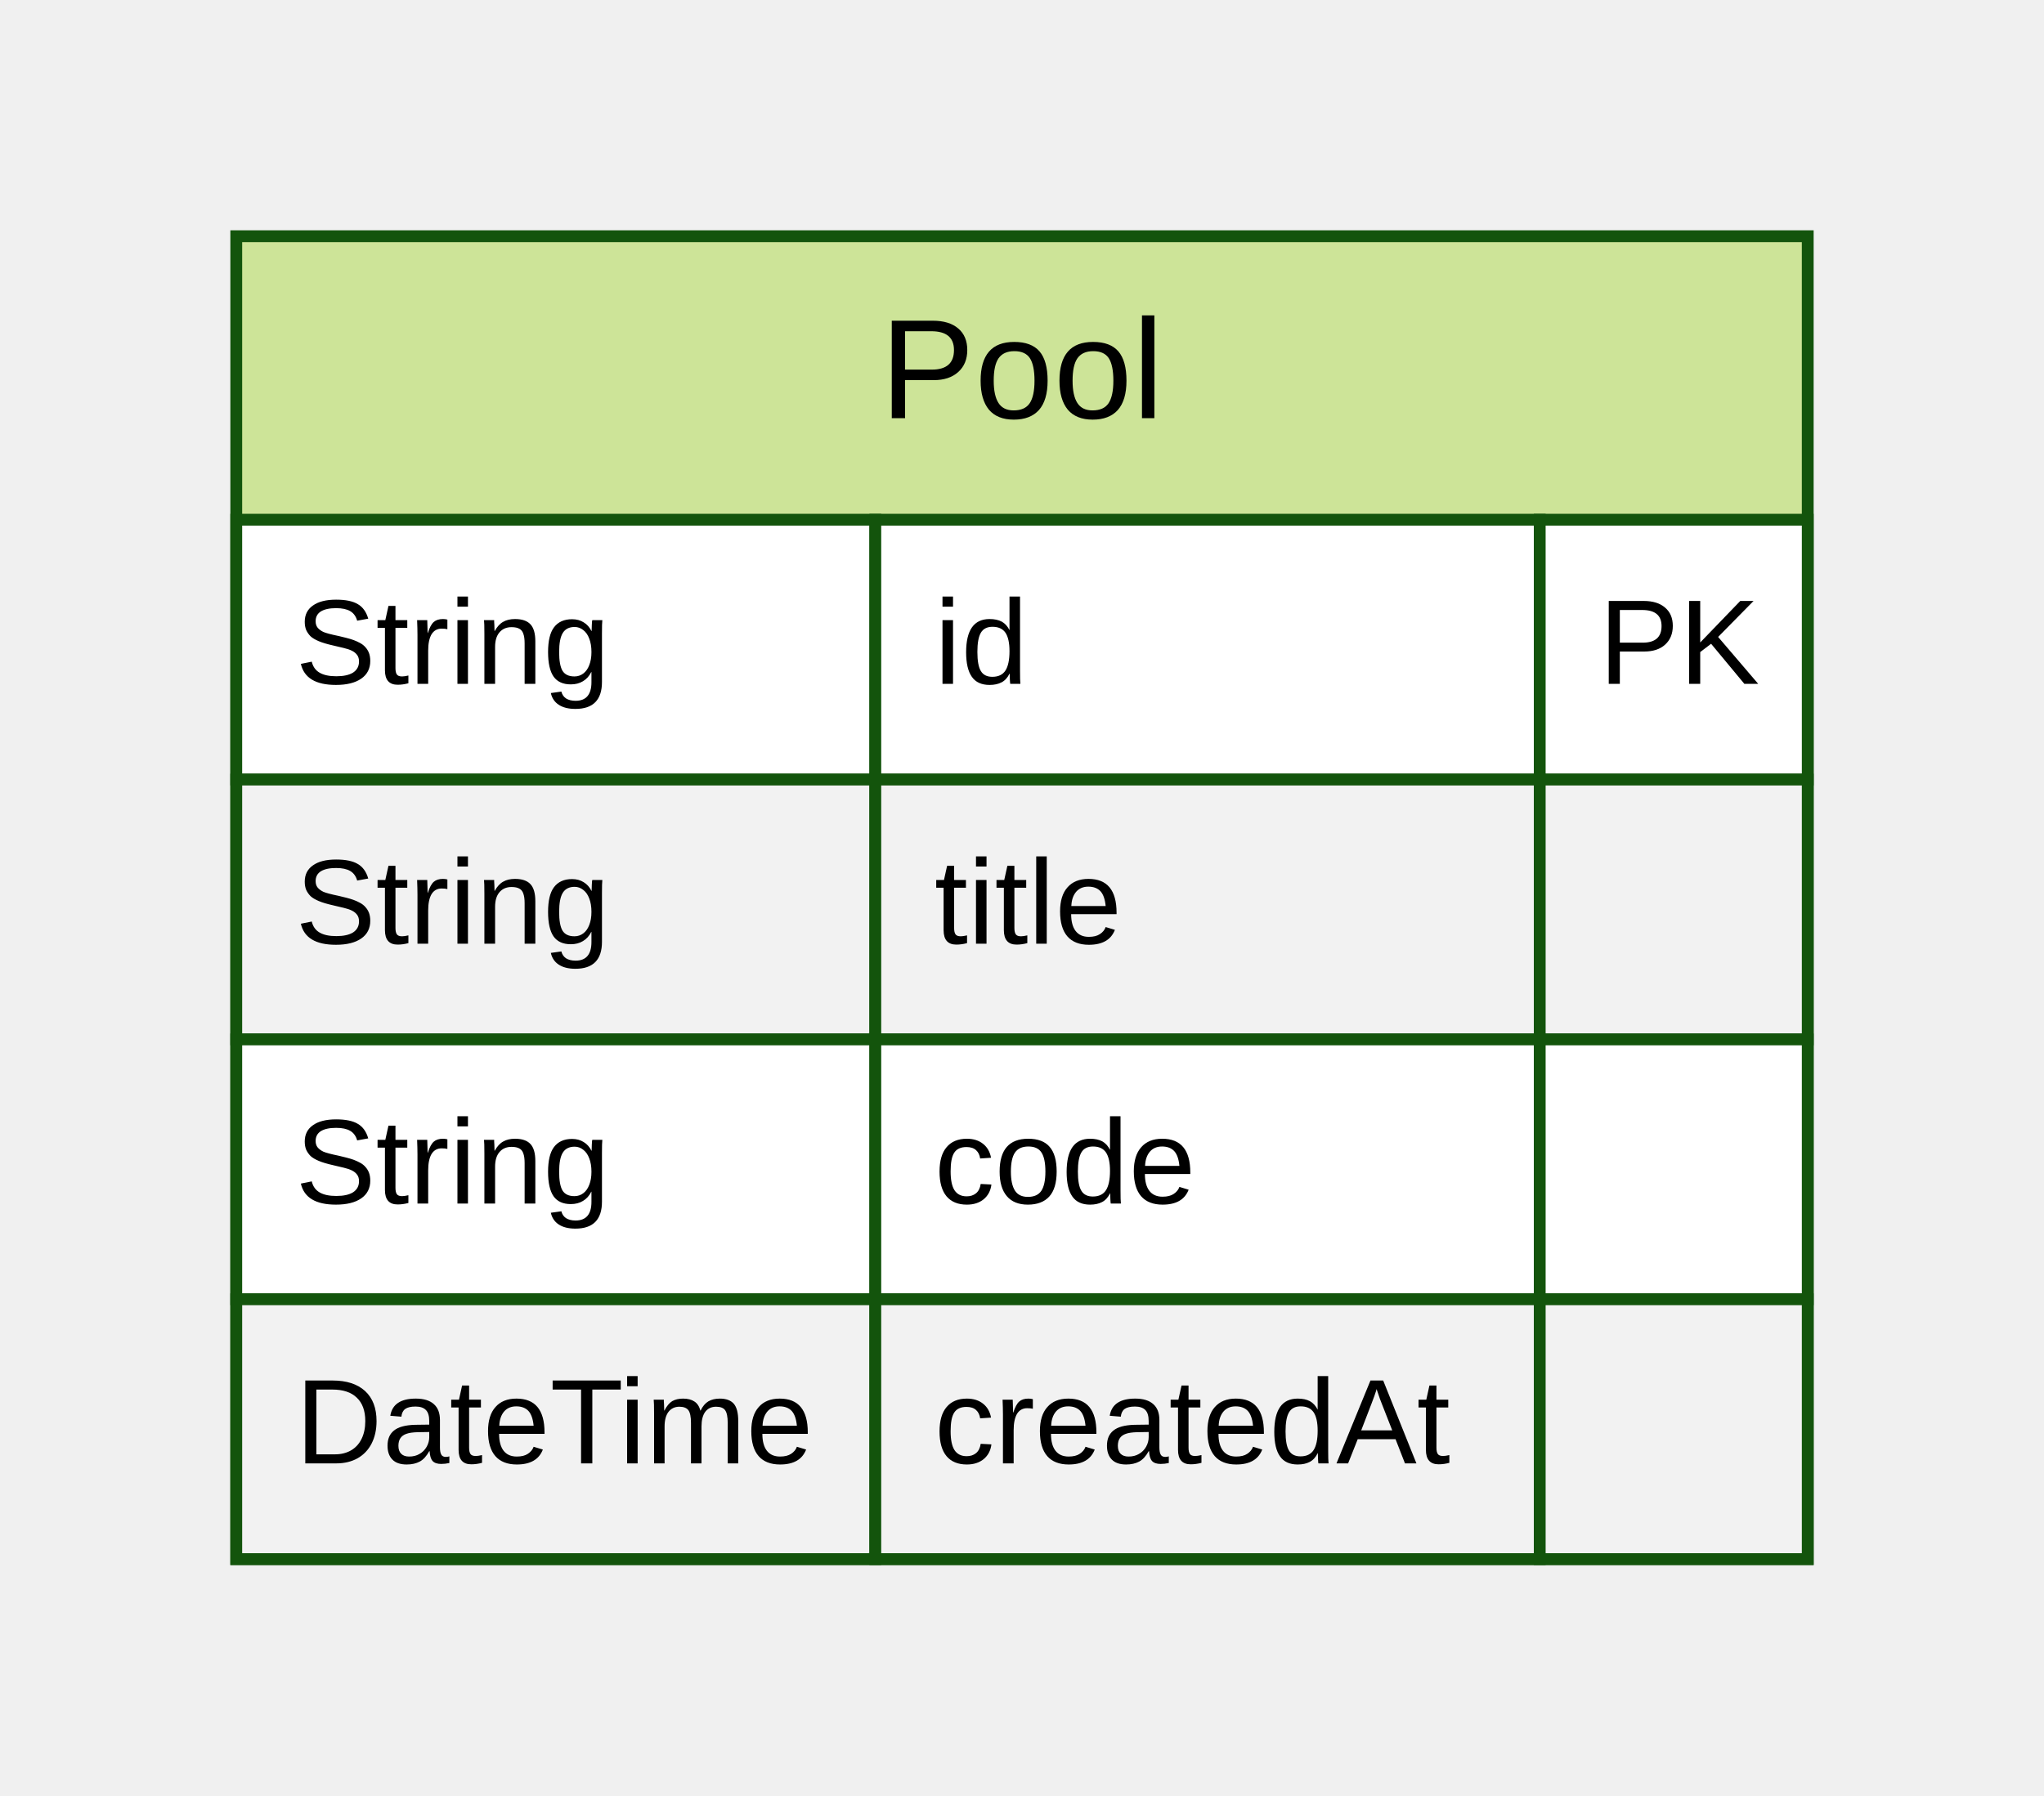
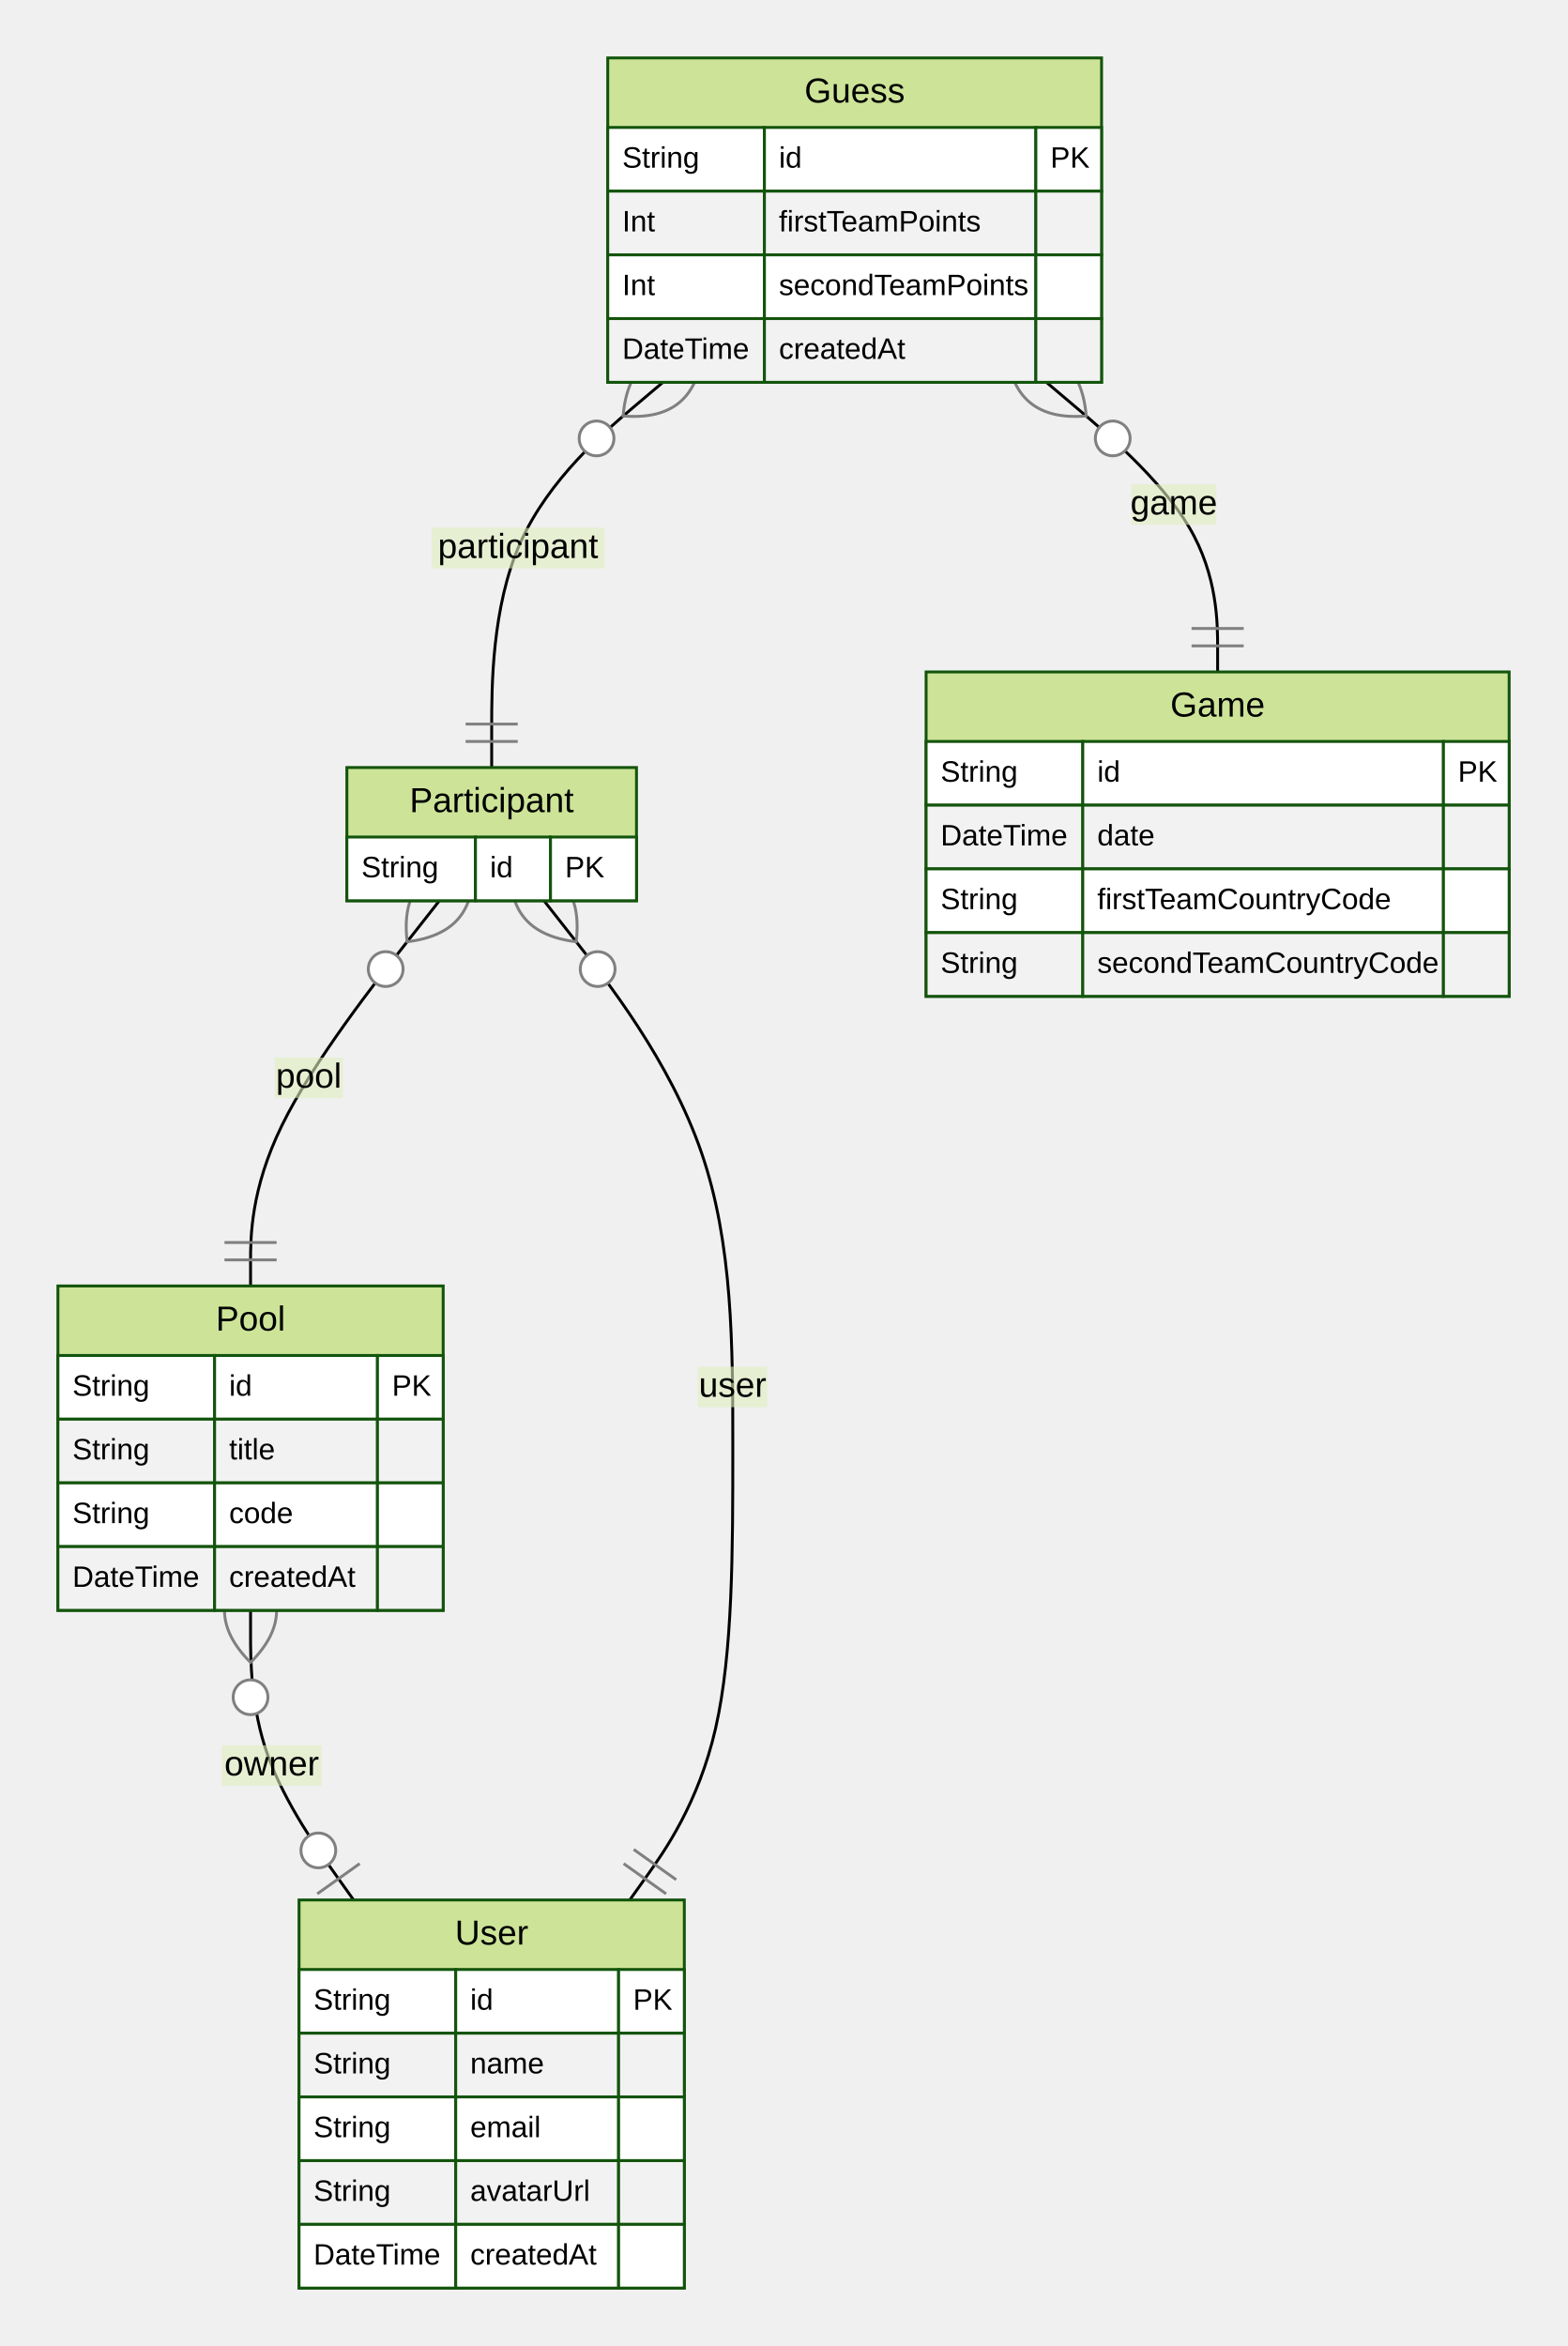
- <svg xmlns="http://www.w3.org/2000/svg" aria-labelledby="chart-title-mermaid-0 chart-desc-mermaid-0" role="img" viewBox="0 0 173.026 152" style="max-width: 173.026px; background-color: white;" width="100%" id="mermaid-0">
+ <svg xmlns="http://www.w3.org/2000/svg" aria-labelledby="chart-title-mermaid-0 chart-desc-mermaid-0" role="img" viewBox="0 0 541.082 810" style="max-width: 541.082px; background-color: white;" width="100%" id="mermaid-0">
  <style>#mermaid-0 {font-family:"trebuchet ms",verdana,arial,sans-serif;font-size:16px;fill:#000000;}#mermaid-0 .error-icon{fill:#552222;}#mermaid-0 .error-text{fill:#552222;stroke:#552222;}#mermaid-0 .edge-thickness-normal{stroke-width:2px;}#mermaid-0 .edge-thickness-thick{stroke-width:3.5px;}#mermaid-0 .edge-pattern-solid{stroke-dasharray:0;}#mermaid-0 .edge-pattern-dashed{stroke-dasharray:3;}#mermaid-0 .edge-pattern-dotted{stroke-dasharray:2;}#mermaid-0 .marker{fill:#000000;stroke:#000000;}#mermaid-0 .marker.cross{stroke:#000000;}#mermaid-0 svg{font-family:"trebuchet ms",verdana,arial,sans-serif;font-size:16px;}#mermaid-0 .entityBox{fill:#cde498;stroke:#13540c;}#mermaid-0 .attributeBoxOdd{fill:#ffffff;stroke:#13540c;}#mermaid-0 .attributeBoxEven{fill:#f2f2f2;stroke:#13540c;}#mermaid-0 .relationshipLabelBox{fill:hsl(78.158, 58.462%, 84.51%);opacity:0.7;background-color:hsl(78.158, 58.462%, 84.51%);}#mermaid-0 .relationshipLabelBox rect{opacity:0.5;}#mermaid-0 .relationshipLine{stroke:#000000;}#mermaid-0 :root{--mermaid-font-family:"trebuchet ms",verdana,arial,sans-serif;}</style>
  <g />
  <defs>
    <marker orient="auto" markerHeight="18" markerWidth="18" refY="9" refX="0" id="ONLY_ONE_START">
      <path d="M9,0 L9,18 M15,0 L15,18" fill="none" stroke="gray" />
    </marker>
  </defs>
  <defs>
    <marker orient="auto" markerHeight="18" markerWidth="18" refY="9" refX="18" id="ONLY_ONE_END">
      <path d="M3,0 L3,18 M9,0 L9,18" fill="none" stroke="gray" />
    </marker>
  </defs>
  <defs>
    <marker orient="auto" markerHeight="18" markerWidth="30" refY="9" refX="0" id="ZERO_OR_ONE_START">
      <circle r="6" cy="9" cx="21" fill="white" stroke="gray" />
      <path d="M9,0 L9,18" fill="none" stroke="gray" />
    </marker>
  </defs>
  <defs>
    <marker orient="auto" markerHeight="18" markerWidth="30" refY="9" refX="30" id="ZERO_OR_ONE_END">
      <circle r="6" cy="9" cx="9" fill="white" stroke="gray" />
      <path d="M21,0 L21,18" fill="none" stroke="gray" />
    </marker>
  </defs>
  <defs>
    <marker orient="auto" markerHeight="36" markerWidth="45" refY="18" refX="18" id="ONE_OR_MORE_START">
      <path d="M0,18 Q 18,0 36,18 Q 18,36 0,18 M42,9 L42,27" fill="none" stroke="gray" />
    </marker>
  </defs>
  <defs>
    <marker orient="auto" markerHeight="36" markerWidth="45" refY="18" refX="27" id="ONE_OR_MORE_END">
      <path d="M3,9 L3,27 M9,18 Q27,0 45,18 Q27,36 9,18" fill="none" stroke="gray" />
    </marker>
  </defs>
  <defs>
    <marker orient="auto" markerHeight="36" markerWidth="57" refY="18" refX="18" id="ZERO_OR_MORE_START">
      <circle r="6" cy="18" cx="48" fill="white" stroke="gray" />
      <path d="M0,18 Q18,0 36,18 Q18,36 0,18" fill="none" stroke="gray" />
    </marker>
  </defs>
  <defs>
    <marker orient="auto" markerHeight="36" markerWidth="57" refY="18" refX="39" id="ZERO_OR_MORE_END">
      <circle r="6" cy="18" cx="9" fill="white" stroke="gray" />
      <path d="M21,18 Q39,0 57,18 Q39,36 21,18" fill="none" stroke="gray" />
    </marker>
  </defs>
-   <g transform="translate(20,20 )" id="Pool">
+   <path marker-start="url(#ZERO_OR_MORE_START)" marker-end="url(#ZERO_OR_ONE_END)" fill="none" stroke="gray" d="M86.513,556L86.513,564.333C86.513,572.667,86.513,589.333,92.443,606C98.373,622.667,110.233,639.333,116.163,647.667L122.093,656" class="er relationshipLine" />
+   <path marker-start="url(#ZERO_OR_MORE_START)" marker-end="url(#ONLY_ONE_END)" fill="none" stroke="gray" d="M187.835,311L198.7,324.833C209.565,338.667,231.296,366.333,242.161,397.833C253.026,429.333,253.026,464.667,253.026,500C253.026,535.333,253.026,570.667,247.096,596.667C241.167,622.667,229.307,639.333,223.377,647.667L217.447,656" class="er relationshipLine" />
+   <path marker-start="url(#ZERO_OR_MORE_START)" marker-end="url(#ONLY_ONE_END)" fill="none" stroke="gray" d="M151.705,311L140.839,324.833C129.974,338.667,108.244,366.333,97.378,388.5C86.513,410.667,86.513,427.333,86.513,435.667L86.513,444" class="er relationshipLine" />
+   <path marker-start="url(#ZERO_OR_MORE_START)" marker-end="url(#ONLY_ONE_END)" fill="none" stroke="gray" d="M228.887,132L219.034,140.333C209.181,148.667,189.476,165.333,179.623,187.5C169.77,209.667,169.77,237.333,169.77,251.167L169.77,265" class="er relationshipLine" />
+   <path marker-start="url(#ZERO_OR_MORE_START)" marker-end="url(#ONLY_ONE_END)" fill="none" stroke="gray" d="M361.309,132L371.162,140.333C381.015,148.667,400.72,165.333,410.573,182C420.426,198.667,420.426,215.333,420.426,223.667L420.426,232" class="er relationshipLine" />
+   <g transform="translate(20,444 )" id="Pool">
    <rect height="112" width="133.026" y="0" x="0" stroke="gray" fill-opacity="100%" fill="honeydew" class="er entityBox" />
    <text transform="translate(66.51321,12)" style="font-family: &quot;trebuchet ms&quot;, verdana, arial, sans-serif;; font-size: 12px" text-anchor="middle" dominant-baseline="middle" y="0" x="0" id="entity-Pool" class="er entityLabel">Pool</text>
    <rect height="22" width="54.096" y="24" x="0" stroke="gray" fill-opacity="100%" fill="honeydew" class="er attributeBoxOdd" />
    <text transform="translate(5,35)" style="font-family: &quot;trebuchet ms&quot;, verdana, arial, sans-serif;; font-size: 10.2px" text-anchor="left" dominant-baseline="middle" y="0" x="0" id="entity-Pool-attr-1-type" class="er entityLabel">String</text>
    <rect height="22" width="56.243" y="24" x="54.096" stroke="gray" fill-opacity="100%" fill="honeydew" class="er attributeBoxOdd" />
    <text transform="translate(59.09555,35)" style="font-family: &quot;trebuchet ms&quot;, verdana, arial, sans-serif;; font-size: 10.2px" text-anchor="left" dominant-baseline="middle" y="0" x="0" id="entity-Pool-attr-1-name" class="er entityLabel">id</text>
    <rect height="22" width="22.688" y="24" x="110.339" stroke="gray" fill-opacity="100%" fill="honeydew" class="er attributeBoxOdd" />
    <text transform="translate(115.3387,35)" style="font-family: &quot;trebuchet ms&quot;, verdana, arial, sans-serif;; font-size: 10.2px" text-anchor="left" dominant-baseline="middle" y="0" x="0" id="entity-Pool-attr-1-key" class="er entityLabel">PK</text>
    <rect height="22" width="54.096" y="46" x="0" stroke="gray" fill-opacity="100%" fill="honeydew" class="er attributeBoxEven" />
    <text transform="translate(5,57)" style="font-family: &quot;trebuchet ms&quot;, verdana, arial, sans-serif;; font-size: 10.2px" text-anchor="left" dominant-baseline="middle" y="0" x="0" id="entity-Pool-attr-2-type" class="er entityLabel">String</text>
    <rect height="22" width="56.243" y="46" x="54.096" stroke="gray" fill-opacity="100%" fill="honeydew" class="er attributeBoxEven" />
    <text transform="translate(59.09555,57)" style="font-family: &quot;trebuchet ms&quot;, verdana, arial, sans-serif;; font-size: 10.2px" text-anchor="left" dominant-baseline="middle" y="0" x="0" id="entity-Pool-attr-2-name" class="er entityLabel">title</text>
    <rect height="22" width="22.688" y="46" x="110.339" stroke="gray" fill-opacity="100%" fill="honeydew" class="er attributeBoxEven" />
    <text transform="translate(115.3387,57)" style="font-family: &quot;trebuchet ms&quot;, verdana, arial, sans-serif;; font-size: 10.2px" text-anchor="left" dominant-baseline="middle" y="0" x="0" id="entity-Pool-attr-2-key" class="er entityLabel" />
    <rect height="22" width="54.096" y="68" x="0" stroke="gray" fill-opacity="100%" fill="honeydew" class="er attributeBoxOdd" />
    <text transform="translate(5,79)" style="font-family: &quot;trebuchet ms&quot;, verdana, arial, sans-serif;; font-size: 10.2px" text-anchor="left" dominant-baseline="middle" y="0" x="0" id="entity-Pool-attr-3-type" class="er entityLabel">String</text>
    <rect height="22" width="56.243" y="68" x="54.096" stroke="gray" fill-opacity="100%" fill="honeydew" class="er attributeBoxOdd" />
    <text transform="translate(59.09555,79)" style="font-family: &quot;trebuchet ms&quot;, verdana, arial, sans-serif;; font-size: 10.2px" text-anchor="left" dominant-baseline="middle" y="0" x="0" id="entity-Pool-attr-3-name" class="er entityLabel">code</text>
    <rect height="22" width="22.688" y="68" x="110.339" stroke="gray" fill-opacity="100%" fill="honeydew" class="er attributeBoxOdd" />
    <text transform="translate(115.3387,79)" style="font-family: &quot;trebuchet ms&quot;, verdana, arial, sans-serif;; font-size: 10.2px" text-anchor="left" dominant-baseline="middle" y="0" x="0" id="entity-Pool-attr-3-key" class="er entityLabel" />
    <rect height="22" width="54.096" y="90" x="0" stroke="gray" fill-opacity="100%" fill="honeydew" class="er attributeBoxEven" />
    <text transform="translate(5,101)" style="font-family: &quot;trebuchet ms&quot;, verdana, arial, sans-serif;; font-size: 10.2px" text-anchor="left" dominant-baseline="middle" y="0" x="0" id="entity-Pool-attr-4-type" class="er entityLabel">DateTime</text>
    <rect height="22" width="56.243" y="90" x="54.096" stroke="gray" fill-opacity="100%" fill="honeydew" class="er attributeBoxEven" />
    <text transform="translate(59.09555,101)" style="font-family: &quot;trebuchet ms&quot;, verdana, arial, sans-serif;; font-size: 10.2px" text-anchor="left" dominant-baseline="middle" y="0" x="0" id="entity-Pool-attr-4-name" class="er entityLabel">createdAt</text>
    <rect height="22" width="22.688" y="90" x="110.339" stroke="gray" fill-opacity="100%" fill="honeydew" class="er attributeBoxEven" />
    <text transform="translate(115.3387,101)" style="font-family: &quot;trebuchet ms&quot;, verdana, arial, sans-serif;; font-size: 10.2px" text-anchor="left" dominant-baseline="middle" y="0" x="0" id="entity-Pool-attr-4-key" class="er entityLabel" />
  </g>
+   <g transform="translate(119.7698,265 )" id="Participant">
+     <rect height="46" width="100" y="0" x="0" stroke="gray" fill-opacity="100%" fill="honeydew" class="er entityBox" />
+     <text transform="translate(50,12)" style="font-family: &quot;trebuchet ms&quot;, verdana, arial, sans-serif;; font-size: 12px" text-anchor="middle" dominant-baseline="middle" y="0" x="0" id="entity-Participant" class="er entityLabel">Participant</text>
+     <rect height="22" width="44.399" y="24" x="0" stroke="gray" fill-opacity="100%" fill="honeydew" class="er attributeBoxOdd" />
+     <text transform="translate(5,35)" style="font-family: &quot;trebuchet ms&quot;, verdana, arial, sans-serif;; font-size: 10.2px" text-anchor="left" dominant-baseline="middle" y="0" x="0" id="entity-Participant-attr-1-type" class="er entityLabel">String</text>
+     <rect height="22" width="25.911" y="24" x="44.399" stroke="gray" fill-opacity="100%" fill="honeydew" class="er attributeBoxOdd" />
+     <text transform="translate(49.39862,35)" style="font-family: &quot;trebuchet ms&quot;, verdana, arial, sans-serif;; font-size: 10.2px" text-anchor="left" dominant-baseline="middle" y="0" x="0" id="entity-Participant-attr-1-name" class="er entityLabel">id</text>
+     <rect height="22" width="29.69" y="24" x="70.31" stroke="gray" fill-opacity="100%" fill="honeydew" class="er attributeBoxOdd" />
+     <text transform="translate(75.30976,35)" style="font-family: &quot;trebuchet ms&quot;, verdana, arial, sans-serif;; font-size: 10.2px" text-anchor="left" dominant-baseline="middle" y="0" x="0" id="entity-Participant-attr-1-key" class="er entityLabel">PK</text>
+   </g>
+   <g transform="translate(103.2566,656 )" id="User">
+     <rect height="134" width="133.026" y="0" x="0" stroke="gray" fill-opacity="100%" fill="honeydew" class="er entityBox" />
+     <text transform="translate(66.51321,12)" style="font-family: &quot;trebuchet ms&quot;, verdana, arial, sans-serif;; font-size: 12px" text-anchor="middle" dominant-baseline="middle" y="0" x="0" id="entity-User" class="er entityLabel">User</text>
+     <rect height="22" width="54.096" y="24" x="0" stroke="gray" fill-opacity="100%" fill="honeydew" class="er attributeBoxOdd" />
+     <text transform="translate(5,35)" style="font-family: &quot;trebuchet ms&quot;, verdana, arial, sans-serif;; font-size: 10.2px" text-anchor="left" dominant-baseline="middle" y="0" x="0" id="entity-User-attr-1-type" class="er entityLabel">String</text>
+     <rect height="22" width="56.243" y="24" x="54.096" stroke="gray" fill-opacity="100%" fill="honeydew" class="er attributeBoxOdd" />
+     <text transform="translate(59.09555,35)" style="font-family: &quot;trebuchet ms&quot;, verdana, arial, sans-serif;; font-size: 10.2px" text-anchor="left" dominant-baseline="middle" y="0" x="0" id="entity-User-attr-1-name" class="er entityLabel">id</text>
+     <rect height="22" width="22.688" y="24" x="110.339" stroke="gray" fill-opacity="100%" fill="honeydew" class="er attributeBoxOdd" />
+     <text transform="translate(115.3387,35)" style="font-family: &quot;trebuchet ms&quot;, verdana, arial, sans-serif;; font-size: 10.2px" text-anchor="left" dominant-baseline="middle" y="0" x="0" id="entity-User-attr-1-key" class="er entityLabel">PK</text>
+     <rect height="22" width="54.096" y="46" x="0" stroke="gray" fill-opacity="100%" fill="honeydew" class="er attributeBoxEven" />
+     <text transform="translate(5,57)" style="font-family: &quot;trebuchet ms&quot;, verdana, arial, sans-serif;; font-size: 10.2px" text-anchor="left" dominant-baseline="middle" y="0" x="0" id="entity-User-attr-2-type" class="er entityLabel">String</text>
+     <rect height="22" width="56.243" y="46" x="54.096" stroke="gray" fill-opacity="100%" fill="honeydew" class="er attributeBoxEven" />
+     <text transform="translate(59.09555,57)" style="font-family: &quot;trebuchet ms&quot;, verdana, arial, sans-serif;; font-size: 10.2px" text-anchor="left" dominant-baseline="middle" y="0" x="0" id="entity-User-attr-2-name" class="er entityLabel">name</text>
+     <rect height="22" width="22.688" y="46" x="110.339" stroke="gray" fill-opacity="100%" fill="honeydew" class="er attributeBoxEven" />
+     <text transform="translate(115.3387,57)" style="font-family: &quot;trebuchet ms&quot;, verdana, arial, sans-serif;; font-size: 10.2px" text-anchor="left" dominant-baseline="middle" y="0" x="0" id="entity-User-attr-2-key" class="er entityLabel" />
+     <rect height="22" width="54.096" y="68" x="0" stroke="gray" fill-opacity="100%" fill="honeydew" class="er attributeBoxOdd" />
+     <text transform="translate(5,79)" style="font-family: &quot;trebuchet ms&quot;, verdana, arial, sans-serif;; font-size: 10.2px" text-anchor="left" dominant-baseline="middle" y="0" x="0" id="entity-User-attr-3-type" class="er entityLabel">String</text>
+     <rect height="22" width="56.243" y="68" x="54.096" stroke="gray" fill-opacity="100%" fill="honeydew" class="er attributeBoxOdd" />
+     <text transform="translate(59.09555,79)" style="font-family: &quot;trebuchet ms&quot;, verdana, arial, sans-serif;; font-size: 10.2px" text-anchor="left" dominant-baseline="middle" y="0" x="0" id="entity-User-attr-3-name" class="er entityLabel">email</text>
+     <rect height="22" width="22.688" y="68" x="110.339" stroke="gray" fill-opacity="100%" fill="honeydew" class="er attributeBoxOdd" />
+     <text transform="translate(115.3387,79)" style="font-family: &quot;trebuchet ms&quot;, verdana, arial, sans-serif;; font-size: 10.2px" text-anchor="left" dominant-baseline="middle" y="0" x="0" id="entity-User-attr-3-key" class="er entityLabel" />
+     <rect height="22" width="54.096" y="90" x="0" stroke="gray" fill-opacity="100%" fill="honeydew" class="er attributeBoxEven" />
+     <text transform="translate(5,101)" style="font-family: &quot;trebuchet ms&quot;, verdana, arial, sans-serif;; font-size: 10.2px" text-anchor="left" dominant-baseline="middle" y="0" x="0" id="entity-User-attr-4-type" class="er entityLabel">String</text>
+     <rect height="22" width="56.243" y="90" x="54.096" stroke="gray" fill-opacity="100%" fill="honeydew" class="er attributeBoxEven" />
+     <text transform="translate(59.09555,101)" style="font-family: &quot;trebuchet ms&quot;, verdana, arial, sans-serif;; font-size: 10.2px" text-anchor="left" dominant-baseline="middle" y="0" x="0" id="entity-User-attr-4-name" class="er entityLabel">avatarUrl</text>
+     <rect height="22" width="22.688" y="90" x="110.339" stroke="gray" fill-opacity="100%" fill="honeydew" class="er attributeBoxEven" />
+     <text transform="translate(115.3387,101)" style="font-family: &quot;trebuchet ms&quot;, verdana, arial, sans-serif;; font-size: 10.2px" text-anchor="left" dominant-baseline="middle" y="0" x="0" id="entity-User-attr-4-key" class="er entityLabel" />
+     <rect height="22" width="54.096" y="112" x="0" stroke="gray" fill-opacity="100%" fill="honeydew" class="er attributeBoxOdd" />
+     <text transform="translate(5,123)" style="font-family: &quot;trebuchet ms&quot;, verdana, arial, sans-serif;; font-size: 10.2px" text-anchor="left" dominant-baseline="middle" y="0" x="0" id="entity-User-attr-5-type" class="er entityLabel">DateTime</text>
+     <rect height="22" width="56.243" y="112" x="54.096" stroke="gray" fill-opacity="100%" fill="honeydew" class="er attributeBoxOdd" />
+     <text transform="translate(59.09555,123)" style="font-family: &quot;trebuchet ms&quot;, verdana, arial, sans-serif;; font-size: 10.2px" text-anchor="left" dominant-baseline="middle" y="0" x="0" id="entity-User-attr-5-name" class="er entityLabel">createdAt</text>
+     <rect height="22" width="22.688" y="112" x="110.339" stroke="gray" fill-opacity="100%" fill="honeydew" class="er attributeBoxOdd" />
+     <text transform="translate(115.3387,123)" style="font-family: &quot;trebuchet ms&quot;, verdana, arial, sans-serif;; font-size: 10.2px" text-anchor="left" dominant-baseline="middle" y="0" x="0" id="entity-User-attr-5-key" class="er entityLabel" />
+   </g>
+   <g transform="translate(319.7698,232 )" id="Game">
+     <rect height="112" width="201.312" y="0" x="0" stroke="gray" fill-opacity="100%" fill="honeydew" class="er entityBox" />
+     <text transform="translate(100.6562,12)" style="font-family: &quot;trebuchet ms&quot;, verdana, arial, sans-serif;; font-size: 12px" text-anchor="middle" dominant-baseline="middle" y="0" x="0" id="entity-Game" class="er entityLabel">Game</text>
+     <rect height="22" width="54.096" y="24" x="0" stroke="gray" fill-opacity="100%" fill="honeydew" class="er attributeBoxOdd" />
+     <text transform="translate(5,35)" style="font-family: &quot;trebuchet ms&quot;, verdana, arial, sans-serif;; font-size: 10.2px" text-anchor="left" dominant-baseline="middle" y="0" x="0" id="entity-Game-attr-1-type" class="er entityLabel">String</text>
+     <rect height="22" width="124.529" y="24" x="54.096" stroke="gray" fill-opacity="100%" fill="honeydew" class="er attributeBoxOdd" />
+     <text transform="translate(59.09555,35)" style="font-family: &quot;trebuchet ms&quot;, verdana, arial, sans-serif;; font-size: 10.2px" text-anchor="left" dominant-baseline="middle" y="0" x="0" id="entity-Game-attr-1-name" class="er entityLabel">id</text>
+     <rect height="22" width="22.688" y="24" x="178.625" stroke="gray" fill-opacity="100%" fill="honeydew" class="er attributeBoxOdd" />
+     <text transform="translate(183.6248,35)" style="font-family: &quot;trebuchet ms&quot;, verdana, arial, sans-serif;; font-size: 10.2px" text-anchor="left" dominant-baseline="middle" y="0" x="0" id="entity-Game-attr-1-key" class="er entityLabel">PK</text>
+     <rect height="22" width="54.096" y="46" x="0" stroke="gray" fill-opacity="100%" fill="honeydew" class="er attributeBoxEven" />
+     <text transform="translate(5,57)" style="font-family: &quot;trebuchet ms&quot;, verdana, arial, sans-serif;; font-size: 10.2px" text-anchor="left" dominant-baseline="middle" y="0" x="0" id="entity-Game-attr-2-type" class="er entityLabel">DateTime</text>
+     <rect height="22" width="124.529" y="46" x="54.096" stroke="gray" fill-opacity="100%" fill="honeydew" class="er attributeBoxEven" />
+     <text transform="translate(59.09555,57)" style="font-family: &quot;trebuchet ms&quot;, verdana, arial, sans-serif;; font-size: 10.2px" text-anchor="left" dominant-baseline="middle" y="0" x="0" id="entity-Game-attr-2-name" class="er entityLabel">date</text>
+     <rect height="22" width="22.688" y="46" x="178.625" stroke="gray" fill-opacity="100%" fill="honeydew" class="er attributeBoxEven" />
+     <text transform="translate(183.6248,57)" style="font-family: &quot;trebuchet ms&quot;, verdana, arial, sans-serif;; font-size: 10.2px" text-anchor="left" dominant-baseline="middle" y="0" x="0" id="entity-Game-attr-2-key" class="er entityLabel" />
+     <rect height="22" width="54.096" y="68" x="0" stroke="gray" fill-opacity="100%" fill="honeydew" class="er attributeBoxOdd" />
+     <text transform="translate(5,79)" style="font-family: &quot;trebuchet ms&quot;, verdana, arial, sans-serif;; font-size: 10.2px" text-anchor="left" dominant-baseline="middle" y="0" x="0" id="entity-Game-attr-3-type" class="er entityLabel">String</text>
+     <rect height="22" width="124.529" y="68" x="54.096" stroke="gray" fill-opacity="100%" fill="honeydew" class="er attributeBoxOdd" />
+     <text transform="translate(59.09555,79)" style="font-family: &quot;trebuchet ms&quot;, verdana, arial, sans-serif;; font-size: 10.2px" text-anchor="left" dominant-baseline="middle" y="0" x="0" id="entity-Game-attr-3-name" class="er entityLabel">firstTeamCountryCode</text>
+     <rect height="22" width="22.688" y="68" x="178.625" stroke="gray" fill-opacity="100%" fill="honeydew" class="er attributeBoxOdd" />
+     <text transform="translate(183.6248,79)" style="font-family: &quot;trebuchet ms&quot;, verdana, arial, sans-serif;; font-size: 10.2px" text-anchor="left" dominant-baseline="middle" y="0" x="0" id="entity-Game-attr-3-key" class="er entityLabel" />
+     <rect height="22" width="54.096" y="90" x="0" stroke="gray" fill-opacity="100%" fill="honeydew" class="er attributeBoxEven" />
+     <text transform="translate(5,101)" style="font-family: &quot;trebuchet ms&quot;, verdana, arial, sans-serif;; font-size: 10.2px" text-anchor="left" dominant-baseline="middle" y="0" x="0" id="entity-Game-attr-4-type" class="er entityLabel">String</text>
+     <rect height="22" width="124.529" y="90" x="54.096" stroke="gray" fill-opacity="100%" fill="honeydew" class="er attributeBoxEven" />
+     <text transform="translate(59.09555,101)" style="font-family: &quot;trebuchet ms&quot;, verdana, arial, sans-serif;; font-size: 10.2px" text-anchor="left" dominant-baseline="middle" y="0" x="0" id="entity-Game-attr-4-name" class="er entityLabel">secondTeamCountryCode</text>
+     <rect height="22" width="22.688" y="90" x="178.625" stroke="gray" fill-opacity="100%" fill="honeydew" class="er attributeBoxEven" />
+     <text transform="translate(183.6248,101)" style="font-family: &quot;trebuchet ms&quot;, verdana, arial, sans-serif;; font-size: 10.2px" text-anchor="left" dominant-baseline="middle" y="0" x="0" id="entity-Game-attr-4-key" class="er entityLabel" />
+   </g>
+   <g transform="translate(209.8457,20 )" id="Guess">
+     <rect height="112" width="170.504" y="0" x="0" stroke="gray" fill-opacity="100%" fill="honeydew" class="er entityBox" />
+     <text transform="translate(85.2522,12)" style="font-family: &quot;trebuchet ms&quot;, verdana, arial, sans-serif;; font-size: 12px" text-anchor="middle" dominant-baseline="middle" y="0" x="0" id="entity-Guess" class="er entityLabel">Guess</text>
+     <rect height="22" width="54.096" y="24" x="0" stroke="gray" fill-opacity="100%" fill="honeydew" class="er attributeBoxOdd" />
+     <text transform="translate(5,35)" style="font-family: &quot;trebuchet ms&quot;, verdana, arial, sans-serif;; font-size: 10.2px" text-anchor="left" dominant-baseline="middle" y="0" x="0" id="entity-Guess-attr-1-type" class="er entityLabel">String</text>
+     <rect height="22" width="93.721" y="24" x="54.096" stroke="gray" fill-opacity="100%" fill="honeydew" class="er attributeBoxOdd" />
+     <text transform="translate(59.09555,35)" style="font-family: &quot;trebuchet ms&quot;, verdana, arial, sans-serif;; font-size: 10.2px" text-anchor="left" dominant-baseline="middle" y="0" x="0" id="entity-Guess-attr-1-name" class="er entityLabel">id</text>
+     <rect height="22" width="22.688" y="24" x="147.817" stroke="gray" fill-opacity="100%" fill="honeydew" class="er attributeBoxOdd" />
+     <text transform="translate(152.8167,35)" style="font-family: &quot;trebuchet ms&quot;, verdana, arial, sans-serif;; font-size: 10.2px" text-anchor="left" dominant-baseline="middle" y="0" x="0" id="entity-Guess-attr-1-key" class="er entityLabel">PK</text>
+     <rect height="22" width="54.096" y="46" x="0" stroke="gray" fill-opacity="100%" fill="honeydew" class="er attributeBoxEven" />
+     <text transform="translate(5,57)" style="font-family: &quot;trebuchet ms&quot;, verdana, arial, sans-serif;; font-size: 10.2px" text-anchor="left" dominant-baseline="middle" y="0" x="0" id="entity-Guess-attr-2-type" class="er entityLabel">Int</text>
+     <rect height="22" width="93.721" y="46" x="54.096" stroke="gray" fill-opacity="100%" fill="honeydew" class="er attributeBoxEven" />
+     <text transform="translate(59.09555,57)" style="font-family: &quot;trebuchet ms&quot;, verdana, arial, sans-serif;; font-size: 10.2px" text-anchor="left" dominant-baseline="middle" y="0" x="0" id="entity-Guess-attr-2-name" class="er entityLabel">firstTeamPoints</text>
+     <rect height="22" width="22.688" y="46" x="147.817" stroke="gray" fill-opacity="100%" fill="honeydew" class="er attributeBoxEven" />
+     <text transform="translate(152.8167,57)" style="font-family: &quot;trebuchet ms&quot;, verdana, arial, sans-serif;; font-size: 10.2px" text-anchor="left" dominant-baseline="middle" y="0" x="0" id="entity-Guess-attr-2-key" class="er entityLabel" />
+     <rect height="22" width="54.096" y="68" x="0" stroke="gray" fill-opacity="100%" fill="honeydew" class="er attributeBoxOdd" />
+     <text transform="translate(5,79)" style="font-family: &quot;trebuchet ms&quot;, verdana, arial, sans-serif;; font-size: 10.2px" text-anchor="left" dominant-baseline="middle" y="0" x="0" id="entity-Guess-attr-3-type" class="er entityLabel">Int</text>
+     <rect height="22" width="93.721" y="68" x="54.096" stroke="gray" fill-opacity="100%" fill="honeydew" class="er attributeBoxOdd" />
+     <text transform="translate(59.09555,79)" style="font-family: &quot;trebuchet ms&quot;, verdana, arial, sans-serif;; font-size: 10.2px" text-anchor="left" dominant-baseline="middle" y="0" x="0" id="entity-Guess-attr-3-name" class="er entityLabel">secondTeamPoints</text>
+     <rect height="22" width="22.688" y="68" x="147.817" stroke="gray" fill-opacity="100%" fill="honeydew" class="er attributeBoxOdd" />
+     <text transform="translate(152.8167,79)" style="font-family: &quot;trebuchet ms&quot;, verdana, arial, sans-serif;; font-size: 10.2px" text-anchor="left" dominant-baseline="middle" y="0" x="0" id="entity-Guess-attr-3-key" class="er entityLabel" />
+     <rect height="22" width="54.096" y="90" x="0" stroke="gray" fill-opacity="100%" fill="honeydew" class="er attributeBoxEven" />
+     <text transform="translate(5,101)" style="font-family: &quot;trebuchet ms&quot;, verdana, arial, sans-serif;; font-size: 10.2px" text-anchor="left" dominant-baseline="middle" y="0" x="0" id="entity-Guess-attr-4-type" class="er entityLabel">DateTime</text>
+     <rect height="22" width="93.721" y="90" x="54.096" stroke="gray" fill-opacity="100%" fill="honeydew" class="er attributeBoxEven" />
+     <text transform="translate(59.09555,101)" style="font-family: &quot;trebuchet ms&quot;, verdana, arial, sans-serif;; font-size: 10.2px" text-anchor="left" dominant-baseline="middle" y="0" x="0" id="entity-Guess-attr-4-name" class="er entityLabel">createdAt</text>
+     <rect height="22" width="22.688" y="90" x="147.817" stroke="gray" fill-opacity="100%" fill="honeydew" class="er attributeBoxEven" />
+     <text transform="translate(152.8167,101)" style="font-family: &quot;trebuchet ms&quot;, verdana, arial, sans-serif;; font-size: 10.2px" text-anchor="left" dominant-baseline="middle" y="0" x="0" id="entity-Guess-attr-4-key" class="er entityLabel" />
+   </g>
+   <rect fill-opacity="85%" fill="white" height="14" width="34.471" y="602.592" x="76.574" class="er relationshipLabelBox" />
+   <text style="font-family: &quot;trebuchet ms&quot;, verdana, arial, sans-serif;; font-size: 12px" dominant-baseline="middle" text-anchor="middle" y="609.592" x="93.81" id="rel1" class="er relationshipLabel">owner</text>
+   <rect fill-opacity="85%" fill="white" height="14" width="23.959" y="471.862" x="240.96" class="er relationshipLabelBox" />
+   <text style="font-family: &quot;trebuchet ms&quot;, verdana, arial, sans-serif;; font-size: 12px" dominant-baseline="middle" text-anchor="middle" y="478.862" x="252.94" id="rel2" class="er relationshipLabel">user</text>
+   <rect fill-opacity="85%" fill="white" height="14" width="23.564" y="365.133" x="94.824" class="er relationshipLabelBox" />
+   <text style="font-family: &quot;trebuchet ms&quot;, verdana, arial, sans-serif;; font-size: 12px" dominant-baseline="middle" text-anchor="middle" y="372.133" x="106.606" id="rel3" class="er relationshipLabel">pool</text>
+   <rect fill-opacity="85%" fill="white" height="14" width="59.744" y="182.256" x="148.995" class="er relationshipLabelBox" />
+   <text style="font-family: &quot;trebuchet ms&quot;, verdana, arial, sans-serif;; font-size: 12px" dominant-baseline="middle" text-anchor="middle" y="189.256" x="178.867" id="rel4" class="er relationshipLabel">participant</text>
+   <rect fill-opacity="85%" fill="white" height="14" width="29.289" y="167.222" x="390.665" class="er relationshipLabelBox" />
+   <text style="font-family: &quot;trebuchet ms&quot;, verdana, arial, sans-serif;; font-size: 12px" dominant-baseline="middle" text-anchor="middle" y="174.222" x="405.31" id="rel5" class="er relationshipLabel">game</text>
</svg>
